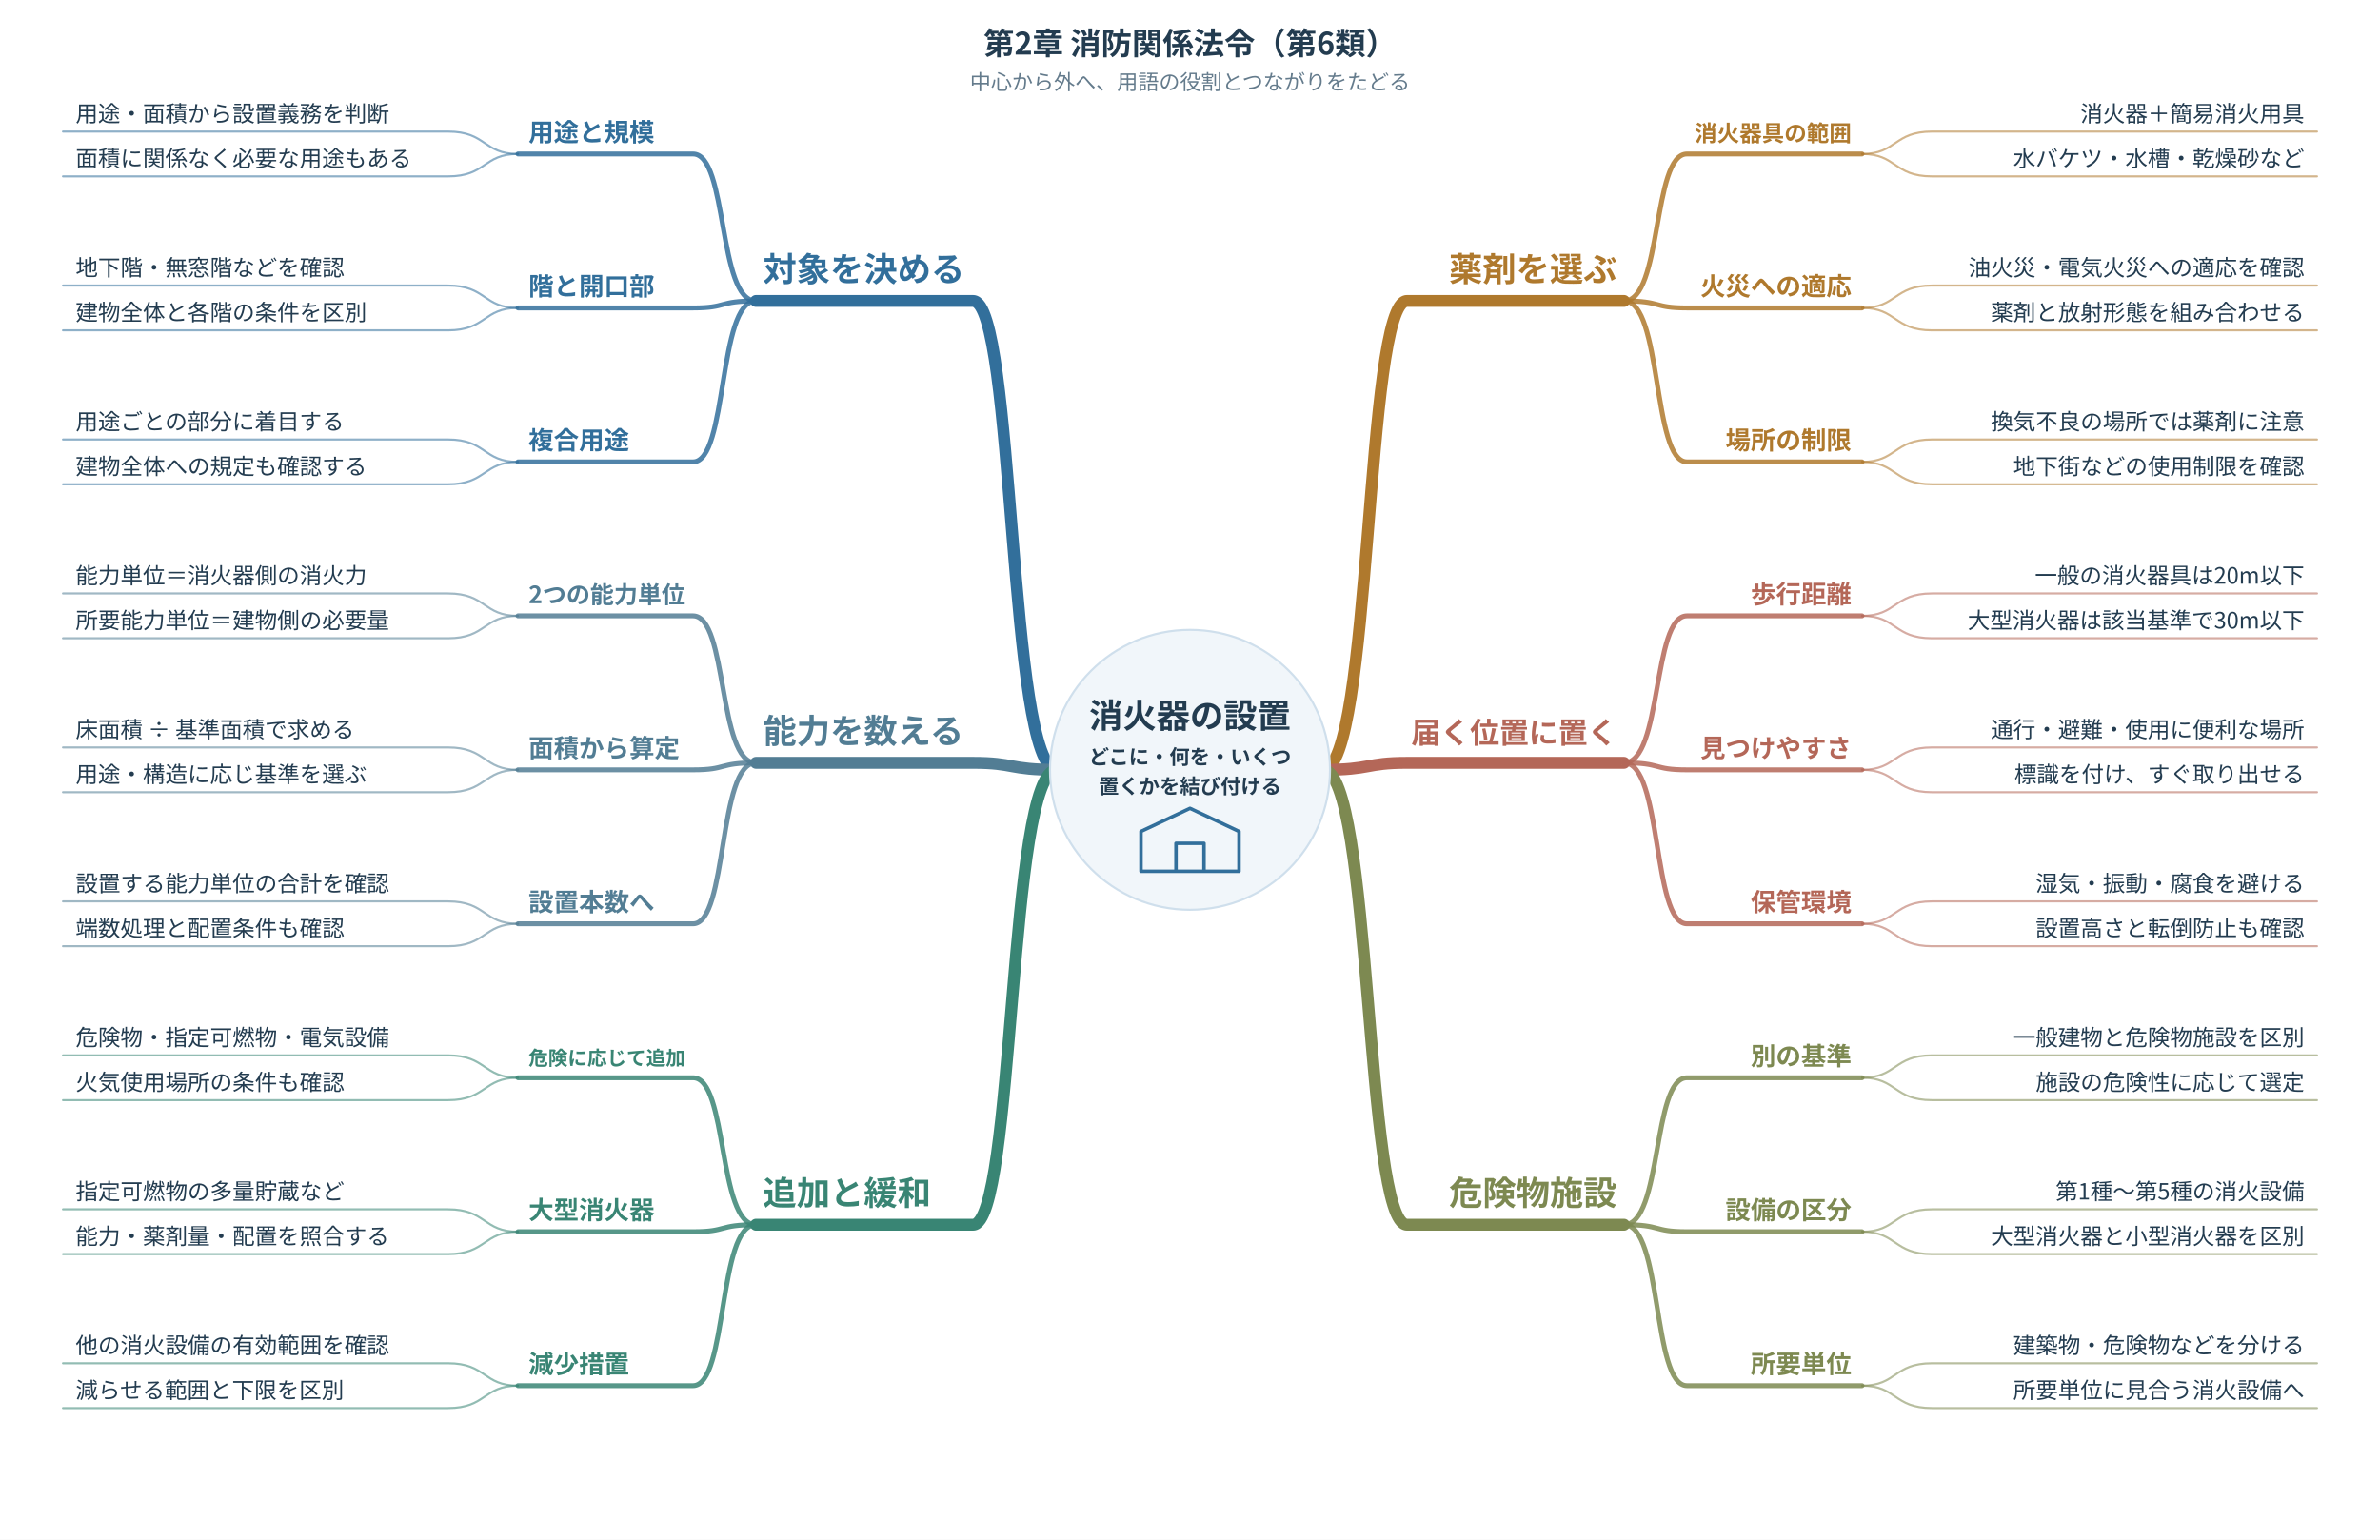
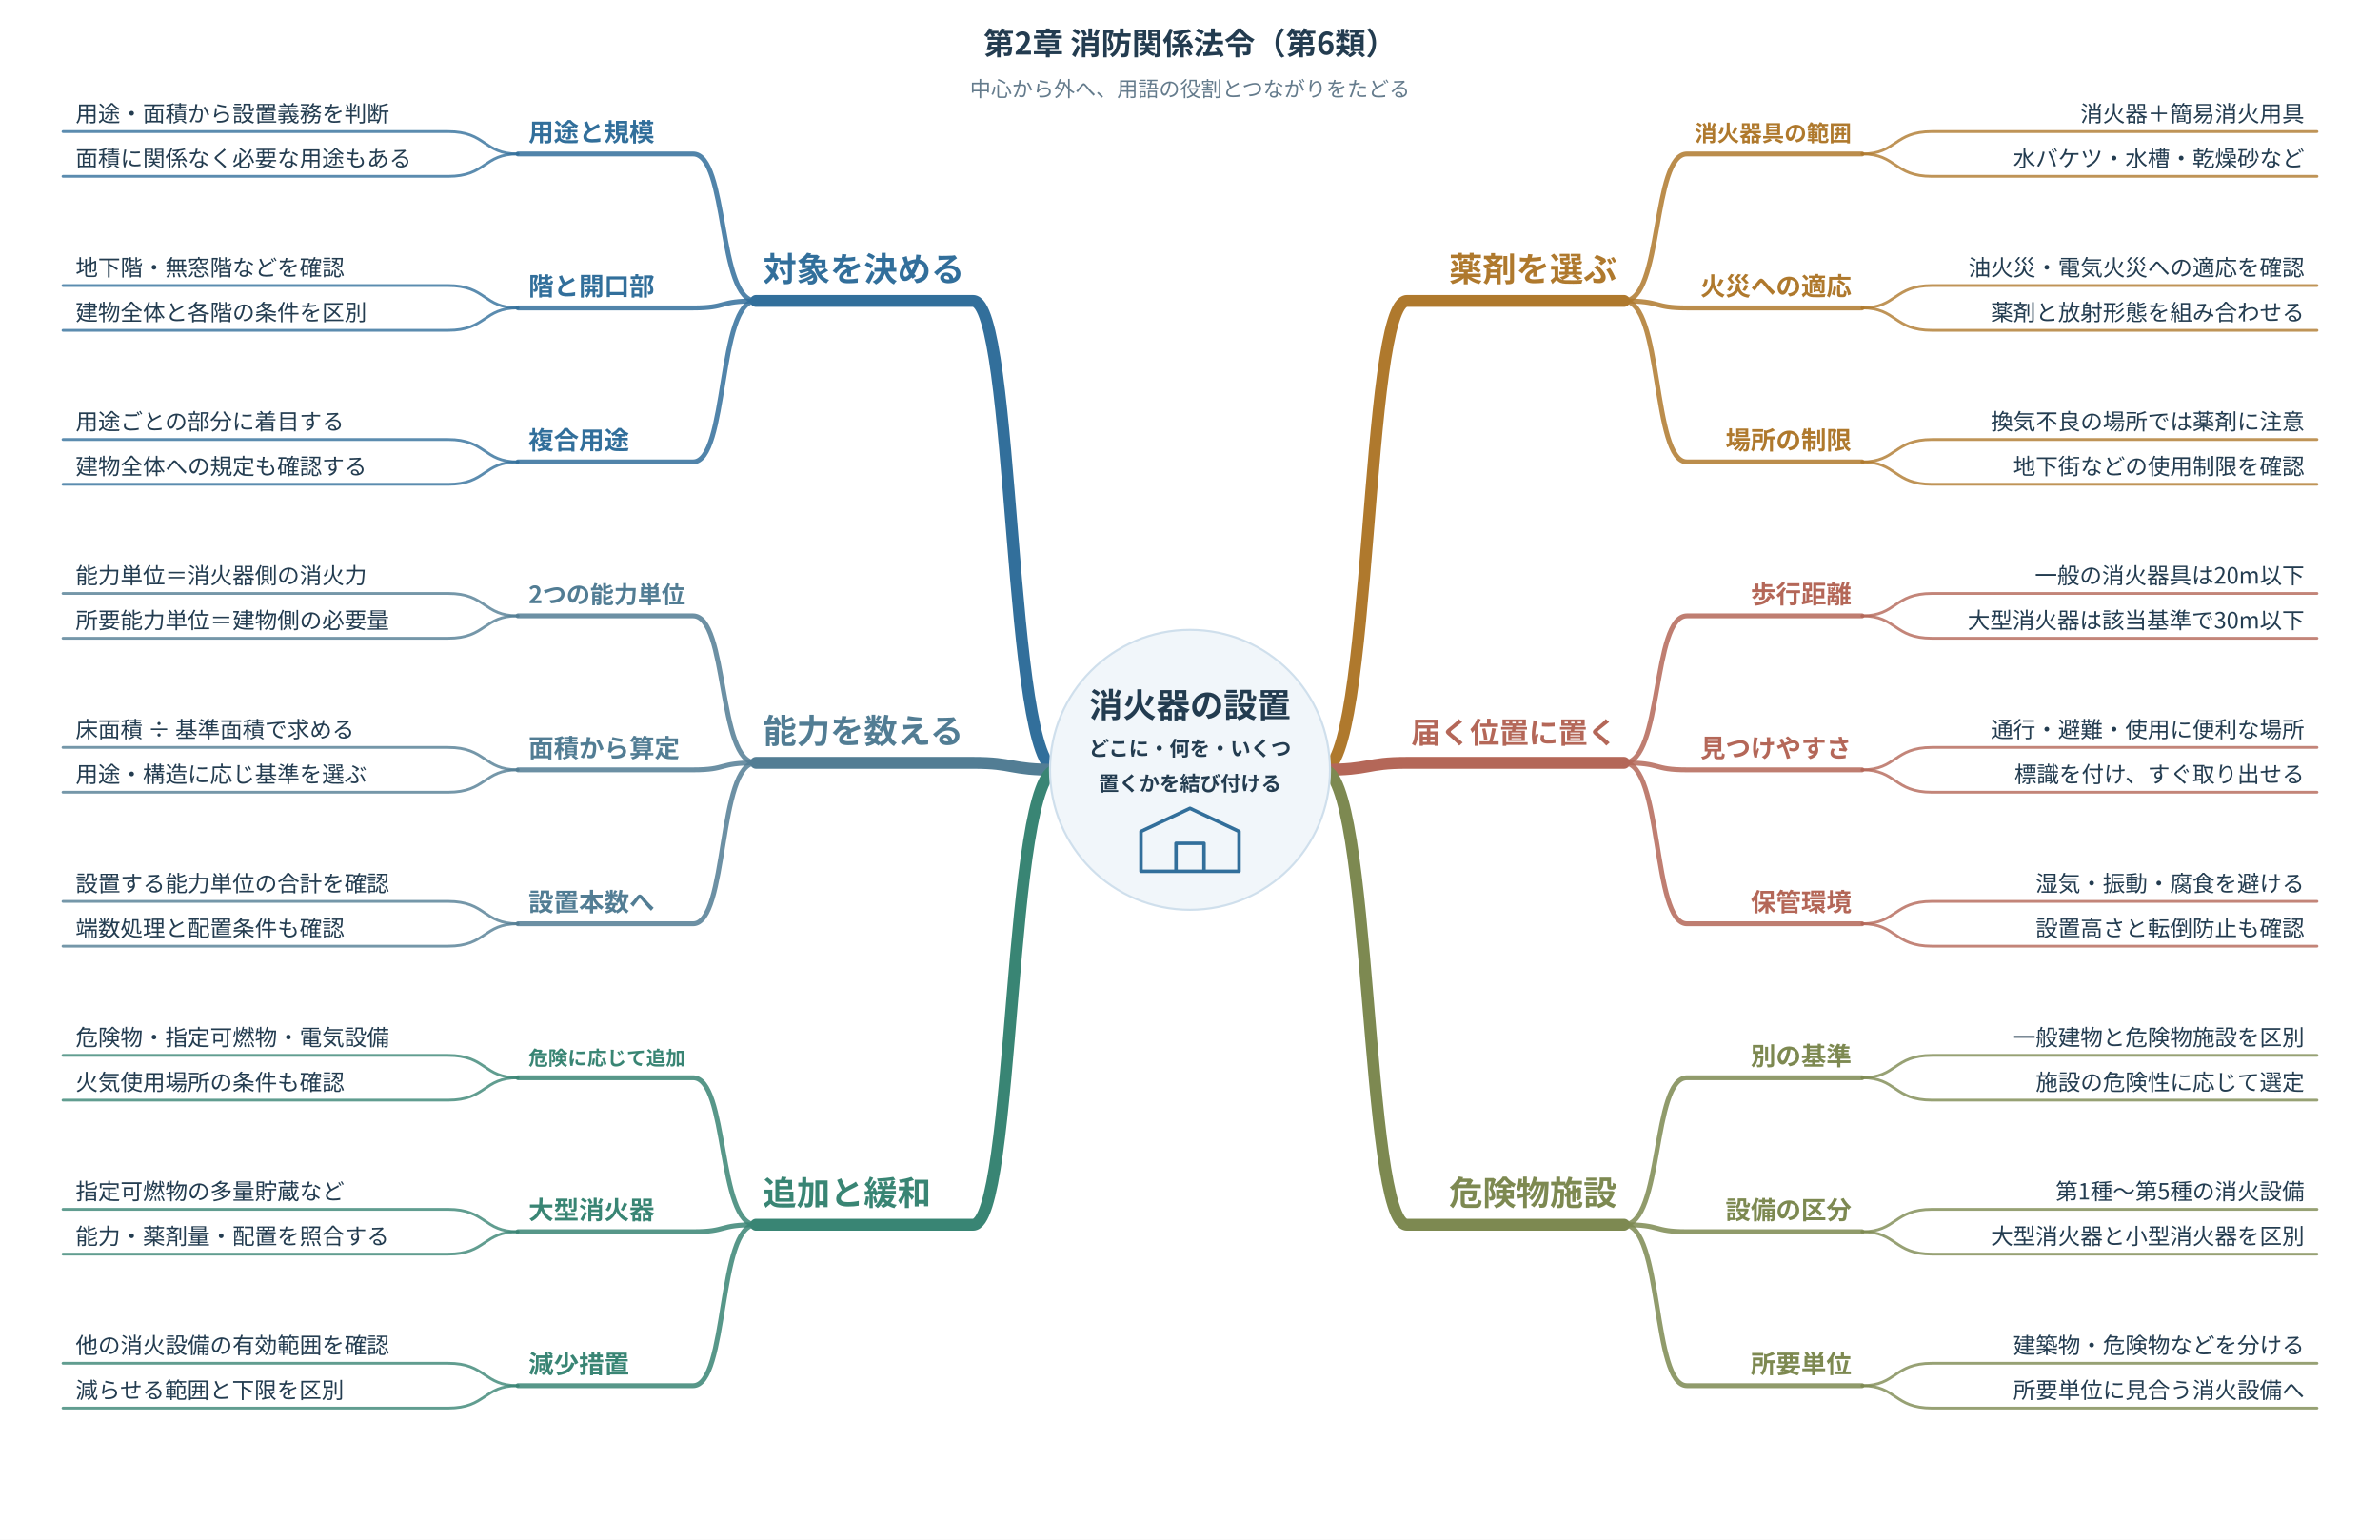
<svg xmlns="http://www.w3.org/2000/svg" width="3400" height="2200" viewBox="0 0 3400 2200" role="img" aria-labelledby="title desc">
  <rect width="3400" height="2200" fill="#FFFFFF" />
  <g font-family="Meiryo, Noto Sans CJK JP, sans-serif" fill="#233C50" stroke-linecap="round" stroke-linejoin="round">
    <text x="1700" y="78" text-anchor="middle" font-size="44" font-weight="700" fill="#233C50">第2章  消防関係法令（第6類）</text>
-     <text x="1700" y="128" text-anchor="middle" font-size="30" font-weight="500" fill="#647B8C">中心から外へ、用語の役割とつながりをたどる</text>
+     <text x="1700" y="138" text-anchor="middle" font-size="30" font-weight="500" fill="#647B8C">中心から外へ、用語の役割とつながりをたどる</text>
    <path d="M 1510 1100 C 1440 1100 1450 430 1390 430 L 1080 430" fill="none" stroke="#326F9B" stroke-width="17" opacity="1" />
    <text x="1090" y="402" text-anchor="start" font-size="48" font-weight="700" fill="#326F9B">対象を決める</text>
    <path d="M 1080 430 C 1025 430 1040 220 990 220 L 740 220" fill="none" stroke="#326F9B" stroke-width="7" opacity="0.85" />
    <text x="755" y="202" text-anchor="start" font-size="36" font-weight="700" fill="#326F9B">用途と規模</text>
-     <path d="M 740 220 C 690 220 695 188.0 640 188.0 L 90 188.0" fill="none" stroke="#326F9B" stroke-width="3" opacity="0.55" />
+     <path d="M 740 220 C 690 220 695 188.0 640 188.0 L 90 188.0" fill="none" stroke="#326F9B" stroke-width="4" opacity="0.8" />
    <text x="108" y="174.0" text-anchor="start" font-size="32" font-weight="500" fill="#233C50">用途・面積から設置義務を判断</text>
-     <path d="M 740 220 C 690 220 695 252.0 640 252.0 L 90 252.0" fill="none" stroke="#326F9B" stroke-width="3" opacity="0.55" />
+     <path d="M 740 220 C 690 220 695 252.0 640 252.0 L 90 252.0" fill="none" stroke="#326F9B" stroke-width="4" opacity="0.8" />
    <text x="108" y="238.0" text-anchor="start" font-size="32" font-weight="500" fill="#233C50">面積に関係なく必要な用途もある</text>
    <path d="M 1080 430 C 1025 430 1040 440 990 440 L 740 440" fill="none" stroke="#326F9B" stroke-width="7" opacity="0.85" />
    <text x="755" y="422" text-anchor="start" font-size="36" font-weight="700" fill="#326F9B">階と開口部</text>
-     <path d="M 740 440 C 690 440 695 408.0 640 408.0 L 90 408.0" fill="none" stroke="#326F9B" stroke-width="3" opacity="0.55" />
+     <path d="M 740 440 C 690 440 695 408.0 640 408.0 L 90 408.0" fill="none" stroke="#326F9B" stroke-width="4" opacity="0.8" />
    <text x="108" y="394.0" text-anchor="start" font-size="32" font-weight="500" fill="#233C50">地下階・無窓階などを確認</text>
-     <path d="M 740 440 C 690 440 695 472.0 640 472.0 L 90 472.0" fill="none" stroke="#326F9B" stroke-width="3" opacity="0.55" />
+     <path d="M 740 440 C 690 440 695 472.0 640 472.0 L 90 472.0" fill="none" stroke="#326F9B" stroke-width="4" opacity="0.8" />
    <text x="108" y="458.0" text-anchor="start" font-size="32" font-weight="500" fill="#233C50">建物全体と各階の条件を区別</text>
    <path d="M 1080 430 C 1025 430 1040 660 990 660 L 740 660" fill="none" stroke="#326F9B" stroke-width="7" opacity="0.85" />
    <text x="755" y="642" text-anchor="start" font-size="36" font-weight="700" fill="#326F9B">複合用途</text>
-     <path d="M 740 660 C 690 660 695 628.0 640 628.0 L 90 628.0" fill="none" stroke="#326F9B" stroke-width="3" opacity="0.55" />
+     <path d="M 740 660 C 690 660 695 628.0 640 628.0 L 90 628.0" fill="none" stroke="#326F9B" stroke-width="4" opacity="0.8" />
    <text x="108" y="614.0" text-anchor="start" font-size="32" font-weight="500" fill="#233C50">用途ごとの部分に着目する</text>
-     <path d="M 740 660 C 690 660 695 692.0 640 692.0 L 90 692.0" fill="none" stroke="#326F9B" stroke-width="3" opacity="0.55" />
+     <path d="M 740 660 C 690 660 695 692.0 640 692.0 L 90 692.0" fill="none" stroke="#326F9B" stroke-width="4" opacity="0.8" />
    <text x="108" y="678.0" text-anchor="start" font-size="32" font-weight="500" fill="#233C50">建物全体への規定も確認する</text>
    <path d="M 1510 1100 C 1440 1100 1450 1090 1390 1090 L 1080 1090" fill="none" stroke="#527D94" stroke-width="17" opacity="1" />
    <text x="1090" y="1062" text-anchor="start" font-size="48" font-weight="700" fill="#527D94">能力を数える</text>
    <path d="M 1080 1090 C 1025 1090 1040 880 990 880 L 740 880" fill="none" stroke="#527D94" stroke-width="7" opacity="0.85" />
    <text x="755" y="862" text-anchor="start" font-size="34" font-weight="700" fill="#527D94">2つの能力単位</text>
-     <path d="M 740 880 C 690 880 695 848.0 640 848.0 L 90 848.0" fill="none" stroke="#527D94" stroke-width="3" opacity="0.55" />
+     <path d="M 740 880 C 690 880 695 848.0 640 848.0 L 90 848.0" fill="none" stroke="#527D94" stroke-width="4" opacity="0.8" />
    <text x="108" y="834.0" text-anchor="start" font-size="32" font-weight="500" fill="#233C50">能力単位＝消火器側の消火力</text>
-     <path d="M 740 880 C 690 880 695 912.0 640 912.0 L 90 912.0" fill="none" stroke="#527D94" stroke-width="3" opacity="0.55" />
+     <path d="M 740 880 C 690 880 695 912.0 640 912.0 L 90 912.0" fill="none" stroke="#527D94" stroke-width="4" opacity="0.8" />
    <text x="108" y="898.0" text-anchor="start" font-size="32" font-weight="500" fill="#233C50">所要能力単位＝建物側の必要量</text>
    <path d="M 1080 1090 C 1025 1090 1040 1100 990 1100 L 740 1100" fill="none" stroke="#527D94" stroke-width="7" opacity="0.85" />
    <text x="755" y="1082" text-anchor="start" font-size="36" font-weight="700" fill="#527D94">面積から算定</text>
-     <path d="M 740 1100 C 690 1100 695 1068.0 640 1068.0 L 90 1068.0" fill="none" stroke="#527D94" stroke-width="3" opacity="0.55" />
+     <path d="M 740 1100 C 690 1100 695 1068.0 640 1068.0 L 90 1068.0" fill="none" stroke="#527D94" stroke-width="4" opacity="0.8" />
    <text x="108" y="1054.0" text-anchor="start" font-size="32" font-weight="500" fill="#233C50">床面積 ÷ 基準面積で求める</text>
-     <path d="M 740 1100 C 690 1100 695 1132.0 640 1132.0 L 90 1132.0" fill="none" stroke="#527D94" stroke-width="3" opacity="0.55" />
+     <path d="M 740 1100 C 690 1100 695 1132.0 640 1132.0 L 90 1132.0" fill="none" stroke="#527D94" stroke-width="4" opacity="0.8" />
    <text x="108" y="1118.0" text-anchor="start" font-size="32" font-weight="500" fill="#233C50">用途・構造に応じ基準を選ぶ</text>
    <path d="M 1080 1090 C 1025 1090 1040 1320 990 1320 L 740 1320" fill="none" stroke="#527D94" stroke-width="7" opacity="0.85" />
    <text x="755" y="1302" text-anchor="start" font-size="36" font-weight="700" fill="#527D94">設置本数へ</text>
-     <path d="M 740 1320 C 690 1320 695 1288.0 640 1288.0 L 90 1288.0" fill="none" stroke="#527D94" stroke-width="3" opacity="0.55" />
+     <path d="M 740 1320 C 690 1320 695 1288.0 640 1288.0 L 90 1288.0" fill="none" stroke="#527D94" stroke-width="4" opacity="0.8" />
    <text x="108" y="1274.0" text-anchor="start" font-size="32" font-weight="500" fill="#233C50">設置する能力単位の合計を確認</text>
-     <path d="M 740 1320 C 690 1320 695 1352.0 640 1352.0 L 90 1352.0" fill="none" stroke="#527D94" stroke-width="3" opacity="0.55" />
+     <path d="M 740 1320 C 690 1320 695 1352.0 640 1352.0 L 90 1352.0" fill="none" stroke="#527D94" stroke-width="4" opacity="0.8" />
    <text x="108" y="1338.0" text-anchor="start" font-size="32" font-weight="500" fill="#233C50">端数処理と配置条件も確認</text>
    <path d="M 1510 1100 C 1440 1100 1450 1750 1390 1750 L 1080 1750" fill="none" stroke="#398574" stroke-width="17" opacity="1" />
    <text x="1090" y="1722" text-anchor="start" font-size="48" font-weight="700" fill="#398574">追加と緩和</text>
    <path d="M 1080 1750 C 1025 1750 1040 1540 990 1540 L 740 1540" fill="none" stroke="#398574" stroke-width="7" opacity="0.85" />
    <text x="755" y="1522" text-anchor="start" font-size="28" font-weight="700" fill="#398574">危険に応じて追加</text>
-     <path d="M 740 1540 C 690 1540 695 1508.0 640 1508.0 L 90 1508.0" fill="none" stroke="#398574" stroke-width="3" opacity="0.55" />
+     <path d="M 740 1540 C 690 1540 695 1508.0 640 1508.0 L 90 1508.0" fill="none" stroke="#398574" stroke-width="4" opacity="0.8" />
    <text x="108" y="1494.0" text-anchor="start" font-size="32" font-weight="500" fill="#233C50">危険物・指定可燃物・電気設備</text>
-     <path d="M 740 1540 C 690 1540 695 1572.0 640 1572.0 L 90 1572.0" fill="none" stroke="#398574" stroke-width="3" opacity="0.55" />
+     <path d="M 740 1540 C 690 1540 695 1572.0 640 1572.0 L 90 1572.0" fill="none" stroke="#398574" stroke-width="4" opacity="0.8" />
    <text x="108" y="1558.0" text-anchor="start" font-size="32" font-weight="500" fill="#233C50">火気使用場所の条件も確認</text>
    <path d="M 1080 1750 C 1025 1750 1040 1760 990 1760 L 740 1760" fill="none" stroke="#398574" stroke-width="7" opacity="0.85" />
    <text x="755" y="1742" text-anchor="start" font-size="36" font-weight="700" fill="#398574">大型消火器</text>
-     <path d="M 740 1760 C 690 1760 695 1728.0 640 1728.0 L 90 1728.0" fill="none" stroke="#398574" stroke-width="3" opacity="0.55" />
+     <path d="M 740 1760 C 690 1760 695 1728.0 640 1728.0 L 90 1728.0" fill="none" stroke="#398574" stroke-width="4" opacity="0.8" />
    <text x="108" y="1714.0" text-anchor="start" font-size="32" font-weight="500" fill="#233C50">指定可燃物の多量貯蔵など</text>
-     <path d="M 740 1760 C 690 1760 695 1792.0 640 1792.0 L 90 1792.0" fill="none" stroke="#398574" stroke-width="3" opacity="0.55" />
+     <path d="M 740 1760 C 690 1760 695 1792.0 640 1792.0 L 90 1792.0" fill="none" stroke="#398574" stroke-width="4" opacity="0.8" />
    <text x="108" y="1778.0" text-anchor="start" font-size="32" font-weight="500" fill="#233C50">能力・薬剤量・配置を照合する</text>
    <path d="M 1080 1750 C 1025 1750 1040 1980 990 1980 L 740 1980" fill="none" stroke="#398574" stroke-width="7" opacity="0.85" />
    <text x="755" y="1962" text-anchor="start" font-size="36" font-weight="700" fill="#398574">減少措置</text>
-     <path d="M 740 1980 C 690 1980 695 1948.0 640 1948.0 L 90 1948.0" fill="none" stroke="#398574" stroke-width="3" opacity="0.55" />
+     <path d="M 740 1980 C 690 1980 695 1948.0 640 1948.0 L 90 1948.0" fill="none" stroke="#398574" stroke-width="4" opacity="0.8" />
    <text x="108" y="1934.0" text-anchor="start" font-size="32" font-weight="500" fill="#233C50">他の消火設備の有効範囲を確認</text>
-     <path d="M 740 1980 C 690 1980 695 2012.0 640 2012.0 L 90 2012.0" fill="none" stroke="#398574" stroke-width="3" opacity="0.55" />
+     <path d="M 740 1980 C 690 1980 695 2012.0 640 2012.0 L 90 2012.0" fill="none" stroke="#398574" stroke-width="4" opacity="0.8" />
    <text x="108" y="1998.0" text-anchor="start" font-size="32" font-weight="500" fill="#233C50">減らせる範囲と下限を区別</text>
    <path d="M 1890 1100 C 1960 1100 1950 430 2010 430 L 2320 430" fill="none" stroke="#AF792D" stroke-width="17" opacity="1" />
    <text x="2310" y="402" text-anchor="end" font-size="48" font-weight="700" fill="#AF792D">薬剤を選ぶ</text>
    <path d="M 2320 430 C 2375 430 2360 220 2410 220 L 2660 220" fill="none" stroke="#AF792D" stroke-width="7" opacity="0.85" />
    <text x="2645" y="202" text-anchor="end" font-size="32" font-weight="700" fill="#AF792D">消火器具の範囲</text>
-     <path d="M 2660 220 C 2710 220 2705 188.0 2760 188.0 L 3310 188.0" fill="none" stroke="#AF792D" stroke-width="3" opacity="0.55" />
+     <path d="M 2660 220 C 2710 220 2705 188.0 2760 188.0 L 3310 188.0" fill="none" stroke="#AF792D" stroke-width="4" opacity="0.8" />
    <text x="3292" y="174.0" text-anchor="end" font-size="32" font-weight="500" fill="#233C50">消火器＋簡易消火用具</text>
-     <path d="M 2660 220 C 2710 220 2705 252.0 2760 252.0 L 3310 252.0" fill="none" stroke="#AF792D" stroke-width="3" opacity="0.55" />
+     <path d="M 2660 220 C 2710 220 2705 252.0 2760 252.0 L 3310 252.0" fill="none" stroke="#AF792D" stroke-width="4" opacity="0.8" />
    <text x="3292" y="238.0" text-anchor="end" font-size="32" font-weight="500" fill="#233C50">水バケツ・水槽・乾燥砂など</text>
    <path d="M 2320 430 C 2375 430 2360 440 2410 440 L 2660 440" fill="none" stroke="#AF792D" stroke-width="7" opacity="0.85" />
    <text x="2645" y="422" text-anchor="end" font-size="36" font-weight="700" fill="#AF792D">火災への適応</text>
-     <path d="M 2660 440 C 2710 440 2705 408.0 2760 408.0 L 3310 408.0" fill="none" stroke="#AF792D" stroke-width="3" opacity="0.55" />
+     <path d="M 2660 440 C 2710 440 2705 408.0 2760 408.0 L 3310 408.0" fill="none" stroke="#AF792D" stroke-width="4" opacity="0.8" />
    <text x="3292" y="394.0" text-anchor="end" font-size="32" font-weight="500" fill="#233C50">油火災・電気火災への適応を確認</text>
-     <path d="M 2660 440 C 2710 440 2705 472.0 2760 472.0 L 3310 472.0" fill="none" stroke="#AF792D" stroke-width="3" opacity="0.55" />
+     <path d="M 2660 440 C 2710 440 2705 472.0 2760 472.0 L 3310 472.0" fill="none" stroke="#AF792D" stroke-width="4" opacity="0.8" />
    <text x="3292" y="458.0" text-anchor="end" font-size="32" font-weight="500" fill="#233C50">薬剤と放射形態を組み合わせる</text>
    <path d="M 2320 430 C 2375 430 2360 660 2410 660 L 2660 660" fill="none" stroke="#AF792D" stroke-width="7" opacity="0.85" />
    <text x="2645" y="642" text-anchor="end" font-size="36" font-weight="700" fill="#AF792D">場所の制限</text>
-     <path d="M 2660 660 C 2710 660 2705 628.0 2760 628.0 L 3310 628.0" fill="none" stroke="#AF792D" stroke-width="3" opacity="0.55" />
+     <path d="M 2660 660 C 2710 660 2705 628.0 2760 628.0 L 3310 628.0" fill="none" stroke="#AF792D" stroke-width="4" opacity="0.8" />
    <text x="3292" y="614.0" text-anchor="end" font-size="32" font-weight="500" fill="#233C50">換気不良の場所では薬剤に注意</text>
-     <path d="M 2660 660 C 2710 660 2705 692.0 2760 692.0 L 3310 692.0" fill="none" stroke="#AF792D" stroke-width="3" opacity="0.55" />
+     <path d="M 2660 660 C 2710 660 2705 692.0 2760 692.0 L 3310 692.0" fill="none" stroke="#AF792D" stroke-width="4" opacity="0.8" />
    <text x="3292" y="678.0" text-anchor="end" font-size="32" font-weight="500" fill="#233C50">地下街などの使用制限を確認</text>
    <path d="M 1890 1100 C 1960 1100 1950 1090 2010 1090 L 2320 1090" fill="none" stroke="#B46758" stroke-width="17" opacity="1" />
    <text x="2310" y="1062" text-anchor="end" font-size="42" font-weight="700" fill="#B46758">届く位置に置く</text>
    <path d="M 2320 1090 C 2375 1090 2360 880 2410 880 L 2660 880" fill="none" stroke="#B46758" stroke-width="7" opacity="0.85" />
    <text x="2645" y="862" text-anchor="end" font-size="36" font-weight="700" fill="#B46758">歩行距離</text>
-     <path d="M 2660 880 C 2710 880 2705 848.0 2760 848.0 L 3310 848.0" fill="none" stroke="#B46758" stroke-width="3" opacity="0.55" />
+     <path d="M 2660 880 C 2710 880 2705 848.0 2760 848.0 L 3310 848.0" fill="none" stroke="#B46758" stroke-width="4" opacity="0.8" />
    <text x="3292" y="834.0" text-anchor="end" font-size="32" font-weight="500" fill="#233C50">一般の消火器具は20m以下</text>
-     <path d="M 2660 880 C 2710 880 2705 912.0 2760 912.0 L 3310 912.0" fill="none" stroke="#B46758" stroke-width="3" opacity="0.55" />
+     <path d="M 2660 880 C 2710 880 2705 912.0 2760 912.0 L 3310 912.0" fill="none" stroke="#B46758" stroke-width="4" opacity="0.8" />
    <text x="3292" y="898.0" text-anchor="end" font-size="32" font-weight="500" fill="#233C50">大型消火器は該当基準で30m以下</text>
    <path d="M 2320 1090 C 2375 1090 2360 1100 2410 1100 L 2660 1100" fill="none" stroke="#B46758" stroke-width="7" opacity="0.85" />
    <text x="2645" y="1082" text-anchor="end" font-size="36" font-weight="700" fill="#B46758">見つけやすさ</text>
-     <path d="M 2660 1100 C 2710 1100 2705 1068.0 2760 1068.0 L 3310 1068.0" fill="none" stroke="#B46758" stroke-width="3" opacity="0.55" />
+     <path d="M 2660 1100 C 2710 1100 2705 1068.0 2760 1068.0 L 3310 1068.0" fill="none" stroke="#B46758" stroke-width="4" opacity="0.8" />
    <text x="3292" y="1054.0" text-anchor="end" font-size="32" font-weight="500" fill="#233C50">通行・避難・使用に便利な場所</text>
-     <path d="M 2660 1100 C 2710 1100 2705 1132.0 2760 1132.0 L 3310 1132.0" fill="none" stroke="#B46758" stroke-width="3" opacity="0.55" />
+     <path d="M 2660 1100 C 2710 1100 2705 1132.0 2760 1132.0 L 3310 1132.0" fill="none" stroke="#B46758" stroke-width="4" opacity="0.8" />
    <text x="3292" y="1118.0" text-anchor="end" font-size="32" font-weight="500" fill="#233C50">標識を付け、すぐ取り出せる</text>
    <path d="M 2320 1090 C 2375 1090 2360 1320 2410 1320 L 2660 1320" fill="none" stroke="#B46758" stroke-width="7" opacity="0.85" />
    <text x="2645" y="1302" text-anchor="end" font-size="36" font-weight="700" fill="#B46758">保管環境</text>
-     <path d="M 2660 1320 C 2710 1320 2705 1288.0 2760 1288.0 L 3310 1288.0" fill="none" stroke="#B46758" stroke-width="3" opacity="0.55" />
+     <path d="M 2660 1320 C 2710 1320 2705 1288.0 2760 1288.0 L 3310 1288.0" fill="none" stroke="#B46758" stroke-width="4" opacity="0.8" />
    <text x="3292" y="1274.0" text-anchor="end" font-size="32" font-weight="500" fill="#233C50">湿気・振動・腐食を避ける</text>
-     <path d="M 2660 1320 C 2710 1320 2705 1352.0 2760 1352.0 L 3310 1352.0" fill="none" stroke="#B46758" stroke-width="3" opacity="0.55" />
+     <path d="M 2660 1320 C 2710 1320 2705 1352.0 2760 1352.0 L 3310 1352.0" fill="none" stroke="#B46758" stroke-width="4" opacity="0.8" />
    <text x="3292" y="1338.0" text-anchor="end" font-size="32" font-weight="500" fill="#233C50">設置高さと転倒防止も確認</text>
    <path d="M 1890 1100 C 1960 1100 1950 1750 2010 1750 L 2320 1750" fill="none" stroke="#7D8951" stroke-width="17" opacity="1" />
    <text x="2310" y="1722" text-anchor="end" font-size="48" font-weight="700" fill="#7D8951">危険物施設</text>
    <path d="M 2320 1750 C 2375 1750 2360 1540 2410 1540 L 2660 1540" fill="none" stroke="#7D8951" stroke-width="7" opacity="0.85" />
    <text x="2645" y="1522" text-anchor="end" font-size="36" font-weight="700" fill="#7D8951">別の基準</text>
-     <path d="M 2660 1540 C 2710 1540 2705 1508.0 2760 1508.0 L 3310 1508.0" fill="none" stroke="#7D8951" stroke-width="3" opacity="0.55" />
+     <path d="M 2660 1540 C 2710 1540 2705 1508.0 2760 1508.0 L 3310 1508.0" fill="none" stroke="#7D8951" stroke-width="4" opacity="0.8" />
    <text x="3292" y="1494.0" text-anchor="end" font-size="32" font-weight="500" fill="#233C50">一般建物と危険物施設を区別</text>
-     <path d="M 2660 1540 C 2710 1540 2705 1572.0 2760 1572.0 L 3310 1572.0" fill="none" stroke="#7D8951" stroke-width="3" opacity="0.55" />
+     <path d="M 2660 1540 C 2710 1540 2705 1572.0 2760 1572.0 L 3310 1572.0" fill="none" stroke="#7D8951" stroke-width="4" opacity="0.8" />
    <text x="3292" y="1558.0" text-anchor="end" font-size="32" font-weight="500" fill="#233C50">施設の危険性に応じて選定</text>
    <path d="M 2320 1750 C 2375 1750 2360 1760 2410 1760 L 2660 1760" fill="none" stroke="#7D8951" stroke-width="7" opacity="0.85" />
    <text x="2645" y="1742" text-anchor="end" font-size="36" font-weight="700" fill="#7D8951">設備の区分</text>
-     <path d="M 2660 1760 C 2710 1760 2705 1728.0 2760 1728.0 L 3310 1728.0" fill="none" stroke="#7D8951" stroke-width="3" opacity="0.55" />
+     <path d="M 2660 1760 C 2710 1760 2705 1728.0 2760 1728.0 L 3310 1728.0" fill="none" stroke="#7D8951" stroke-width="4" opacity="0.8" />
    <text x="3292" y="1714.0" text-anchor="end" font-size="32" font-weight="500" fill="#233C50">第1種〜第5種の消火設備</text>
-     <path d="M 2660 1760 C 2710 1760 2705 1792.0 2760 1792.0 L 3310 1792.0" fill="none" stroke="#7D8951" stroke-width="3" opacity="0.55" />
+     <path d="M 2660 1760 C 2710 1760 2705 1792.0 2760 1792.0 L 3310 1792.0" fill="none" stroke="#7D8951" stroke-width="4" opacity="0.8" />
    <text x="3292" y="1778.0" text-anchor="end" font-size="32" font-weight="500" fill="#233C50">大型消火器と小型消火器を区別</text>
    <path d="M 2320 1750 C 2375 1750 2360 1980 2410 1980 L 2660 1980" fill="none" stroke="#7D8951" stroke-width="7" opacity="0.85" />
    <text x="2645" y="1962" text-anchor="end" font-size="36" font-weight="700" fill="#7D8951">所要単位</text>
-     <path d="M 2660 1980 C 2710 1980 2705 1948.0 2760 1948.0 L 3310 1948.0" fill="none" stroke="#7D8951" stroke-width="3" opacity="0.55" />
+     <path d="M 2660 1980 C 2710 1980 2705 1948.0 2760 1948.0 L 3310 1948.0" fill="none" stroke="#7D8951" stroke-width="4" opacity="0.8" />
    <text x="3292" y="1934.0" text-anchor="end" font-size="32" font-weight="500" fill="#233C50">建築物・危険物などを分ける</text>
-     <path d="M 2660 1980 C 2710 1980 2705 2012.0 2760 2012.0 L 3310 2012.0" fill="none" stroke="#7D8951" stroke-width="3" opacity="0.55" />
+     <path d="M 2660 1980 C 2710 1980 2705 2012.0 2760 2012.0 L 3310 2012.0" fill="none" stroke="#7D8951" stroke-width="4" opacity="0.8" />
    <text x="3292" y="1998.0" text-anchor="end" font-size="32" font-weight="500" fill="#233C50">所要単位に見合う消火設備へ</text>
    <circle cx="1700" cy="1100" r="200" fill="#F1F6FA" stroke="#CFDFEC" stroke-width="3" />
-     <text x="1700" y="1040" text-anchor="middle" font-size="48" font-weight="700" fill="#233C50">消火器の設置</text>
-     <text x="1700" y="1092" text-anchor="middle" font-size="29" font-weight="600" fill="#233C50">どこに・何を・いくつ</text>
-     <text x="1700" y="1134" text-anchor="middle" font-size="29" font-weight="600" fill="#233C50">置くかを結び付ける</text>
+     <text x="1700" y="1025" text-anchor="middle" font-size="48" font-weight="700" fill="#233C50">消火器の設置</text>
+     <text x="1700" y="1080" text-anchor="middle" font-size="29" font-weight="600" fill="#233C50">どこに・何を・いくつ</text>
+     <text x="1700" y="1130" text-anchor="middle" font-size="29" font-weight="600" fill="#233C50">置くかを結び付ける</text>
    <path d="M 1630 1245 L 1630 1188 L 1700 1155 L 1770 1188 L 1770 1245 Z M 1680 1245 L 1680 1205 L 1720 1205 L 1720 1245" fill="none" stroke="#326F9B" stroke-width="5" opacity="1" />
  </g>
</svg>
